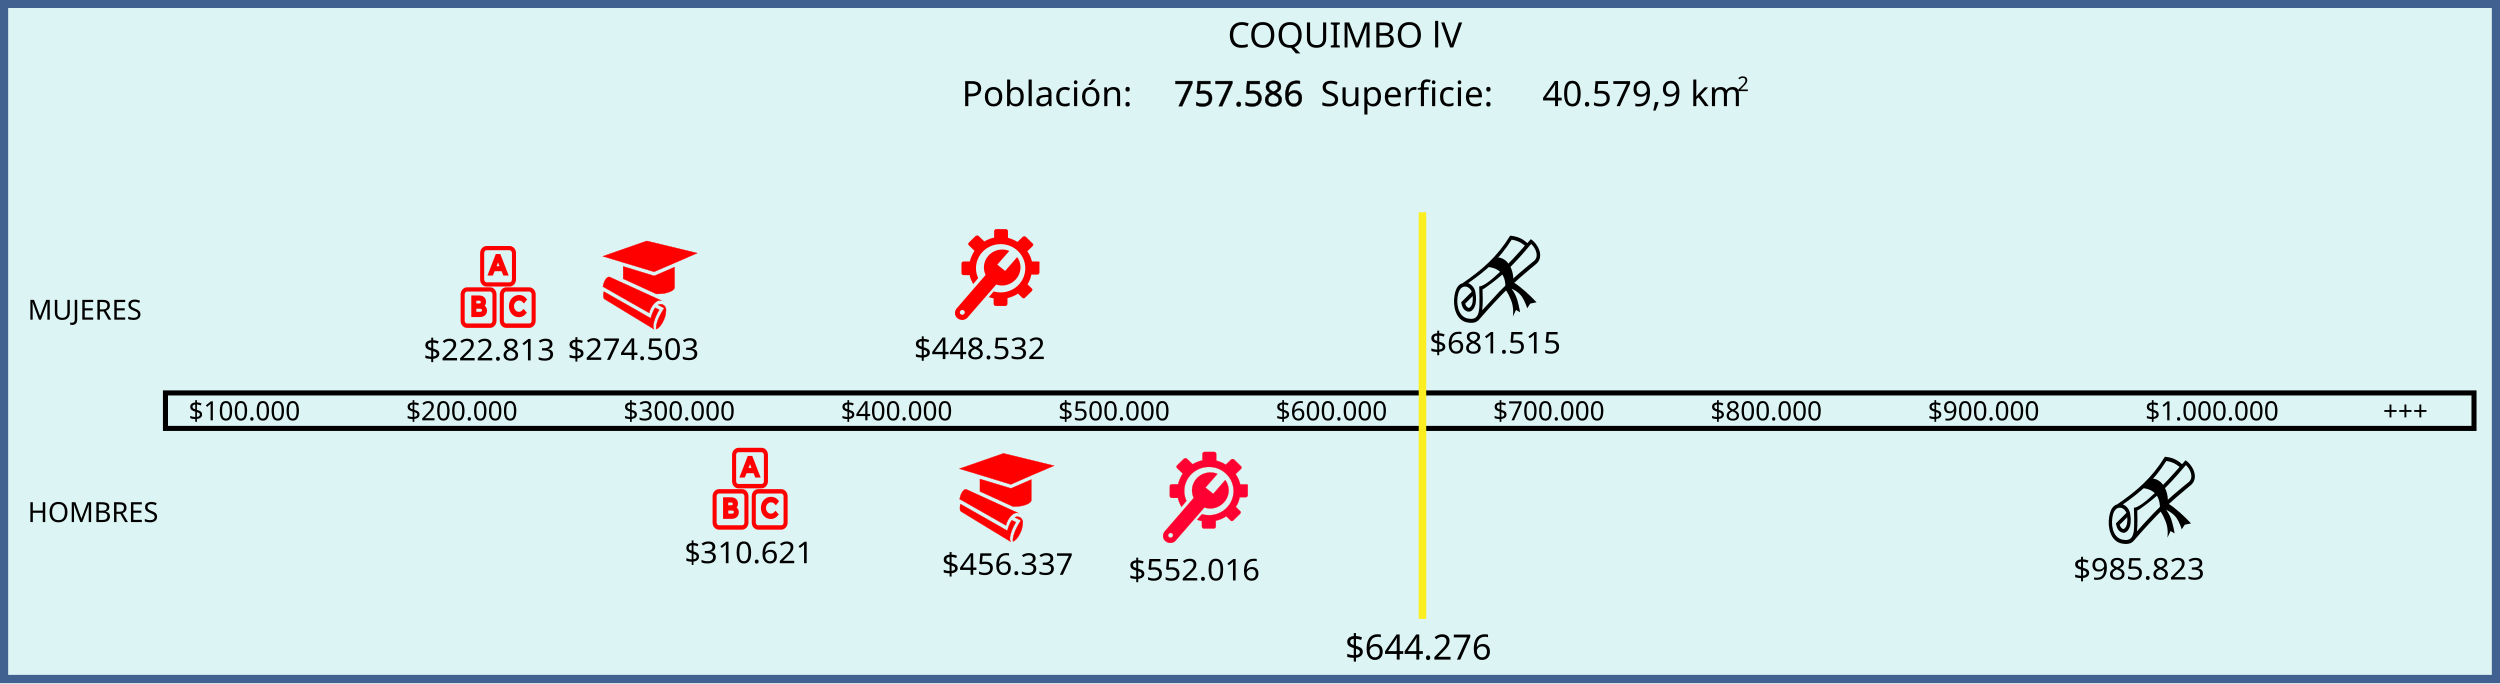
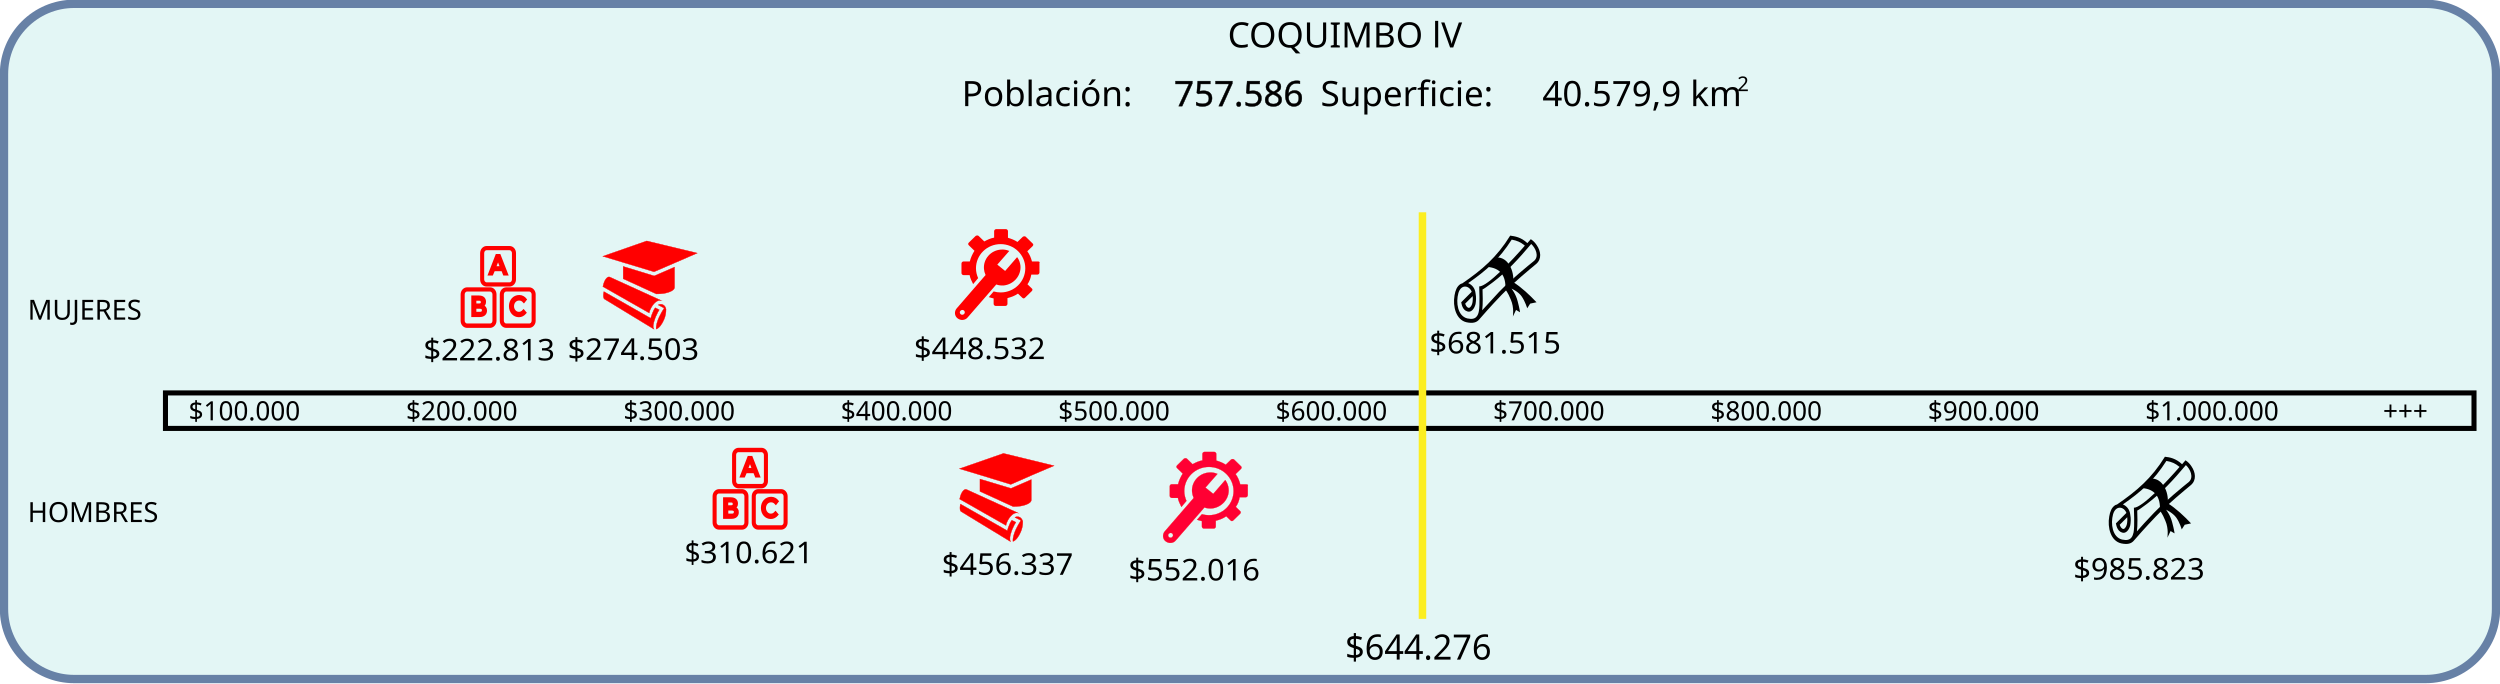
<svg xmlns="http://www.w3.org/2000/svg" version="1.1" id="Capa_1" x="0px" y="0px" viewBox="0 0 1500.3 410.2" style="enable-background:new 0 0 1500.3 410.2;" xml:space="preserve">
  <style type="text/css">
- 	.st0{fill:#DCF4F3;stroke:#416190;stroke-width:5;stroke-miterlimit:5.83;}
+ 	.st0{opacity:0.8;fill:#DCF4F3;stroke:#416190;stroke-width:5;stroke-miterlimit:5.83;}
	.st1{fill:none;stroke:#000000;stroke-width:3.04;stroke-miterlimit:10;}
	.st2{fill:none;}
- 	.st3{font-family:'Optima-Bold';}
+ 	.st3{font-family:'ArialMT';}
	.st4{font-size:16px;}
	.st5{letter-spacing:27.6;}
	.st6{letter-spacing:9.2;}
	.st7{fill:#FF0000;}
	.st8{font-size:21px;}
	.st9{font-family:'Verdana-Bold';}
- 	.st10{font-family:'Optima-Regular';}
- 	.st11{fill:none;stroke:#000000;stroke-width:0.25;stroke-miterlimit:10;}
- 	.st12{font-size:12.243px;}
- 	.st13{fill:#FCEE21;}
- 	.st14{font-size:16.651px;}
- 	.st15{fill:#FF0000;stroke:#FF0000;stroke-width:1.334;stroke-miterlimit:10;}
- 	.st16{font-size:18px;}
- 	.st17{fill:#FF0000;stroke:#FF0000;stroke-width:0.217;stroke-miterlimit:10;}
- 	.st18{fill:#FF0033;stroke:#FF0000;stroke-width:0.141;stroke-miterlimit:10;}
- 	.st19{fill-rule:evenodd;clip-rule:evenodd;}
+ 	.st10{fill:none;stroke:#000000;stroke-width:0.25;stroke-miterlimit:10;}
+ 	.st11{font-size:12.243px;}
+ 	.st12{fill:#FCEE21;}
+ 	.st13{font-size:16.651px;}
+ 	.st14{fill:#FF0000;stroke:#FF0000;stroke-width:1.334;stroke-miterlimit:10;}
+ 	.st15{font-size:18px;}
+ 	.st16{fill:#FF0000;stroke:#FF0000;stroke-width:0.217;stroke-miterlimit:10;}
+ 	.st17{fill:#FF0033;stroke:#FF0000;stroke-width:0.141;stroke-miterlimit:10;}
</style>
-   <rect x="2.4" y="2.3" class="st0" width="1495.5" height="405.2" />
+   <path class="st0" d="M44.5,2.3h1411.2c23.3,0,42.2,18.9,42.2,42.2v320.9c0,23.3-18.9,42.1-42.2,42.1H44.5  c-23.3,0-42.1-18.9-42.1-42.1V44.5C2.4,21.2,21.3,2.3,44.5,2.3z" />
  <rect x="99.3" y="235.8" class="st1" width="1385.4" height="21.3" />
  <rect x="113.2" y="240.2" class="st2" width="1371.8" height="36.8" />
-   <text transform="matrix(0.9794 0 0 1 113.2053 252.2683)" class="st3 st4">$100.000</text>
-   <text transform="matrix(0.9794 0 0 1 178.551 252.2683)" class="st3 st4 st5"> </text>
-   <text transform="matrix(0.9794 0 0 1 211.0569 252.2683)" class="st3 st4 st5"> </text>
-   <text transform="matrix(0.9794 0 0 1 243.6711 252.2683)" class="st3 st4">$200.000</text>
-   <text transform="matrix(0.9794 0 0 1 309.0173 252.2683)" class="st3 st4 st5"> </text>
-   <text transform="matrix(0.9794 0 0 1 341.5232 252.2683)" class="st3 st4 st5"> </text>
-   <text transform="matrix(0.9794 0 0 1 374.1374 252.2683)" class="st3 st4">$300.000</text>
-   <text transform="matrix(0.9794 0 0 1 439.4831 252.2683)" class="st3 st4 st5"> </text>
-   <text transform="matrix(0.9794 0 0 1 471.989 252.2683)" class="st3 st4 st5"> </text>
-   <text transform="matrix(0.9794 0 0 1 504.6023 252.2683)" class="st3 st4">$400.000</text>
-   <text transform="matrix(0.9794 0 0 1 569.949 252.2683)" class="st3 st4 st5"> </text>
-   <text transform="matrix(0.9794 0 0 1 602.4548 252.2683)" class="st3 st4 st5"> </text>
-   <text transform="matrix(0.9794 0 0 1 635.0789 252.2683)" class="st3 st4">$500.000</text>
-   <text transform="matrix(0.9794 0 0 1 700.4246 252.2683)" class="st3 st4 st5"> </text>
-   <text transform="matrix(0.9794 0 0 1 732.9207 252.2683)" class="st3 st4 st5"> </text>
-   <text transform="matrix(0.9794 0 0 1 765.5447 252.2683)" class="st3 st4">$600.000</text>
-   <text transform="matrix(0.9794 0 0 1 830.8904 252.2683)" class="st3 st4 st5"> </text>
-   <text transform="matrix(0.9794 0 0 1 863.3962 252.2683)" class="st3 st4 st5"> </text>
-   <text transform="matrix(0.9794 0 0 1 896.0105 252.2683)" class="st3 st4">$700.000</text>
-   <text transform="matrix(0.9794 0 0 1 961.3562 252.2683)" class="st3 st4 st5"> </text>
-   <text transform="matrix(0.9794 0 0 1 993.8621 252.2683)" class="st3 st4 st5"> </text>
-   <text transform="matrix(0.9794 0 0 1 1026.476 252.2683)" class="st3 st4">$800.000</text>
-   <text transform="matrix(0.9794 0 0 1 1091.822 252.2683)" class="st3 st4 st5"> </text>
-   <text transform="matrix(0.9794 0 0 1 1124.329 252.2683)" class="st3 st4 st5"> </text>
-   <text transform="matrix(0.9794 0 0 1 1156.942 252.2683)" class="st3 st4">$900.000</text>
-   <text transform="matrix(0.9794 0 0 1 1222.288 252.2683)" class="st3 st4 st5"> </text>
-   <text transform="matrix(0.9794 0 0 1 1254.794 252.2683)" class="st3 st4 st5"> </text>
-   <text transform="matrix(0.9794 0 0 1 1287.408 252.2683)" class="st3 st4">$1.000.000 </text>
-   <text transform="matrix(0.9794 0 0 1 1370.178 252.2683)" class="st3 st4 st6"> </text>
-   <text transform="matrix(0.9794 0 0 1 1385.261 252.2683)" class="st3 st4 st5"> </text>
-   <text transform="matrix(0.9794 0 0 1 1417.874 252.2683)" class="st3 st4">   +++</text>
+   <text transform="matrix(0.9794 0 0 1 113.2056 252.2686)" class="st3 st4">$100.000</text>
+   <text transform="matrix(0.9794 0 0 1 178.5513 252.2686)" class="st3 st4 st5"> </text>
+   <text transform="matrix(0.9794 0 0 1 211.0571 252.2686)" class="st3 st4 st5"> </text>
+   <text transform="matrix(0.9794 0 0 1 243.6714 252.2686)" class="st3 st4">$200.000</text>
+   <text transform="matrix(0.9794 0 0 1 309.0176 252.2686)" class="st3 st4 st5"> </text>
+   <text transform="matrix(0.9794 0 0 1 341.5234 252.2686)" class="st3 st4 st5"> </text>
+   <text transform="matrix(0.9794 0 0 1 374.1377 252.2686)" class="st3 st4">$300.000</text>
+   <text transform="matrix(0.9794 0 0 1 439.4834 252.2686)" class="st3 st4 st5"> </text>
+   <text transform="matrix(0.9794 0 0 1 471.9893 252.2686)" class="st3 st4 st5"> </text>
+   <text transform="matrix(0.9794 0 0 1 504.6025 252.2686)" class="st3 st4">$400.000</text>
+   <text transform="matrix(0.9794 0 0 1 569.9492 252.2686)" class="st3 st4 st5"> </text>
+   <text transform="matrix(0.9794 0 0 1 602.4551 252.2686)" class="st3 st4 st5"> </text>
+   <text transform="matrix(0.9794 0 0 1 635.0791 252.2686)" class="st3 st4">$500.000</text>
+   <text transform="matrix(0.9794 0 0 1 700.4248 252.2686)" class="st3 st4 st5"> </text>
+   <text transform="matrix(0.9794 0 0 1 732.9209 252.2686)" class="st3 st4 st5"> </text>
+   <text transform="matrix(0.9794 0 0 1 765.5449 252.2686)" class="st3 st4">$600.000</text>
+   <text transform="matrix(0.9794 0 0 1 830.8906 252.2686)" class="st3 st4 st5"> </text>
+   <text transform="matrix(0.9794 0 0 1 863.3965 252.2686)" class="st3 st4 st5"> </text>
+   <text transform="matrix(0.9794 0 0 1 896.0107 252.2686)" class="st3 st4">$700.000</text>
+   <text transform="matrix(0.9794 0 0 1 961.3564 252.2686)" class="st3 st4 st5"> </text>
+   <text transform="matrix(0.9794 0 0 1 993.8623 252.2686)" class="st3 st4 st5"> </text>
+   <text transform="matrix(0.9794 0 0 1 1026.477 252.2686)" class="st3 st4">$800.000</text>
+   <text transform="matrix(0.9794 0 0 1 1091.822 252.2686)" class="st3 st4 st5"> </text>
+   <text transform="matrix(0.9794 0 0 1 1124.329 252.2686)" class="st3 st4 st5"> </text>
+   <text transform="matrix(0.9794 0 0 1 1156.942 252.2686)" class="st3 st4">$900.000</text>
+   <text transform="matrix(0.9794 0 0 1 1222.288 252.2686)" class="st3 st4 st5"> </text>
+   <text transform="matrix(0.9794 0 0 1 1254.794 252.2686)" class="st3 st4 st5"> </text>
+   <text transform="matrix(0.9794 0 0 1 1287.408 252.2686)" class="st3 st4">$1.000.000 </text>
+   <text transform="matrix(0.9794 0 0 1 1370.178 252.2686)" class="st3 st4 st6"> </text>
+   <text transform="matrix(0.9794 0 0 1 1385.261 252.2686)" class="st3 st4 st5"> </text>
+   <text transform="matrix(0.9794 0 0 1 1417.874 252.2686)" class="st3 st4">   +++</text>
  <path class="st7" d="M623,156.9h-3.7c-0.6-2.3-1.4-4.2-2.8-6.1l3.2-3.1c0.2-0.2,0.4-0.6,0.4-0.8c0-0.4-0.2-0.6-0.4-0.8l-4.1-4  c-0.4-0.4-1.2-0.4-1.8,0l-3.2,3.1c-1.8-1.2-3.7-1.9-5.7-2.5v-4c0-0.6-0.6-1.2-1.2-1.2h-5.9c-0.6,0-1.2,0.6-1.2,1.2v3.9  c-2.2,0.4-4.1,1.3-5.9,2.3l-3.4-3.3c-0.4-0.4-1.2-0.4-1.8,0l-4.1,4c-0.2,0.2-0.4,0.6-0.4,0.8s0.2,0.6,0.4,0.8l3.4,3.3  c-1.2,1.9-2.2,4-2.8,6.4h-3.8c-0.6,0-1.2,0.6-1.2,1.2v5.8c0,0.6,0.6,1.2,1.2,1.2h3.7c0.3,2,1.3,3.7,2.1,5.4l3-3.6  c-0.8-1.8-1.3-3.8-1.3-5.9c0-8,6.6-14.5,14.8-14.5s14.8,6.5,14.8,14.5s-6.6,14.5-14.8,14.5c-1.4,0-2.9-0.2-4.2-0.6l-2.9,3.4  c0.9,0.3,1.9,0.6,2.9,0.8v3.3c0,0.6,0.6,1.2,1.2,1.2h5.9c0.6,0,1.2-0.6,1.2-1.2v-3.5c2.3-0.6,4.3-1.3,6.3-2.7l2.6,2.5  c0.2,0.2,0.6,0.4,0.8,0.4s0.6-0.2,0.8-0.4l4.1-4c0.2-0.2,0.4-0.6,0.4-0.8c0-0.4-0.2-0.6-0.4-0.8l-2.6-2.5c1.2-1.7,1.9-3.6,2.3-5.8  h3.7c0.6,0,1.2-0.6,1.2-1.2v-5.8C624.2,157.5,623.8,156.9,623,156.9z" />
  <path class="st7" d="M612.4,159.5c-0.2-1.8-0.8-3.6-2-5.2l-7.2,8.3l-4.7-3.8l7.2-8.2c-1.7-0.7-3.4-1-5.2-0.8  c-6,0.5-10.5,5.7-10,11.6c0.1,1.2,0.4,2.4,0.9,3.5l0.1,0.1l-17.4,20.1c-0.7,0.8-1.1,2-1,3.1s0.6,2.1,1.5,2.8s2,1.1,3.2,1  c1.1-0.1,2.2-0.6,2.9-1.5l17.2-19.8l0.2,0.1c1.4,0.5,2.9,0.6,4.4,0.5C608.4,170.6,612.9,165.4,612.4,159.5z M577.6,188.9  c-0.9,0.1-1.5-0.6-1.6-1.3c-0.1-0.8,0.6-1.5,1.4-1.6c0.9-0.1,1.5,0.6,1.6,1.3C579,188.1,578.5,188.8,577.6,188.9z" />
  <rect x="807.3" y="380" class="st2" width="92" height="32.3" />
-   <text transform="matrix(0.9794 0 0 1 807.2244 395.8347)" class="st3 st8">$644.276</text>
+   <text transform="matrix(0.9794 0 0 1 807.2246 395.8345)" class="st3 st8">$644.276</text>
  <rect x="590.3" y="22.7" class="st2" width="439.9" height="108.7" />
  <text transform="matrix(1 0 0 1 736.7689 28.4778)" class="st9 st8">COQUIMBO lV</text>
  <text transform="matrix(1 0 0 1 577.1888 63.678)" class="st9 st8">Población:</text>
-   <text transform="matrix(1 0 0 1 699.0814 63.678)" class="st10 st8"> 757.586  </text>
-   <text transform="matrix(1 0 0 1 699.0814 63.678)" class="st11 st10 st8"> 757.586  </text>
+   <text transform="matrix(1 0 0 1 699.0814 63.678)" class="st3 st8"> 757.586  </text>
+   <text transform="matrix(1 0 0 1 699.0814 63.678)" class="st10 st3 st8"> 757.586  </text>
  <text transform="matrix(1 0 0 1 792.4877 63.678)" class="st9 st8">Superficie:</text>
-   <text transform="matrix(1 0 0 1 920.1367 63.678)" class="st10 st8"> 40.579,9 km</text>
-   <text transform="matrix(1 0 0 1 1042.536 54.6849)" class="st10 st12">2</text>
-   <rect x="851.4" y="127.4" class="st13" width="4.5" height="244" />
+   <text transform="matrix(1 0 0 1 920.1367 63.678)" class="st3 st8"> 40.579,9 km</text>
+   <text transform="matrix(1 0 0 1 1042.536 54.6849)" class="st3 st11">2</text>
+   <rect x="851.4" y="127.4" class="st12" width="4.5" height="244" />
  <rect x="16.7" y="179.9" class="st2" width="105.5" height="23.7" />
-   <text transform="matrix(0.9794 0 0 1 16.656 191.8396)" class="st9 st14">MUJERES</text>
+   <text transform="matrix(0.9794 0 0 1 16.6563 191.8398)" class="st9 st13">MUJERES</text>
  <rect x="16.7" y="301.3" class="st2" width="96.2" height="26" />
-   <text transform="matrix(0.9794 0 0 1 16.656 313.2839)" class="st9 st14">HOMBRES</text>
+   <text transform="matrix(0.9794 0 0 1 16.6563 313.2837)" class="st9 st13">HOMBRES</text>
  <rect x="215.8" y="64.1" class="st2" width="80.5" height="23.3" />
  <g>
    <g>
-       <path class="st15" d="M445.3,294.2h-13.8c-1.7,0-3.2,1.6-3.2,3.6v15.8c0,2,1.4,3.6,3.2,3.6h13.8c1.7,0,3.2-1.6,3.2-3.6v-15.8    C448.5,295.8,447.1,294.2,445.3,294.2z M447.4,313.6c0,1.3-0.9,2.3-2.1,2.3h-13.8c-1.1,0-2.1-1.1-2.1-2.3v-15.8    c0-1.3,0.9-2.3,2.1-2.3h13.8c1.1,0,2.1,1.1,2.1,2.3V313.6L447.4,313.6z" />
-       <path class="st15" d="M440.7,304.7c1-0.5,1.5-1.1,1.5-2.5c0-1.7-1-3.1-3.6-3.1h-4v11.6h4.4c2.6,0,3.7-1.5,3.7-3.2    C442.8,306,442,305,440.7,304.7z M436.4,300.9h2.2c1.1,0,1.8,0.3,1.8,1.6c0,1-0.6,1.4-1.9,1.4h-2.2L436.4,300.9L436.4,300.9z     M439.1,308.9h-2.7v-3.2h2.5c1.4,0,2.2,0.5,2.2,1.5C441,308.6,440.3,308.9,439.1,308.9z" />
-       <path class="st15" d="M457,292.4c1.7,0,3.2-1.6,3.2-3.6V273c0-2-1.4-3.6-3.2-3.6h-13.8c-1.7,0-3.2,1.6-3.2,3.6v15.8    c0,2,1.4,3.6,3.2,3.6H457L457,292.4z M441.1,288.8V273c0-1.3,0.9-2.3,2.1-2.3H457c1.1,0,2.1,1.1,2.1,2.3v15.8    c0,1.3-0.9,2.3-2.1,2.3h-13.8C442.1,291.2,441.1,290.1,441.1,288.8z" />
-       <path class="st15" d="M447.6,283.3h5.1l1,2.6h1.8l-4.5-11.6h-1.8l-4.5,11.6h1.8L447.6,283.3z M450.1,276.7l1.8,4.8h-3.7    L450.1,276.7z" />
-       <path class="st15" d="M468.8,294.2H455c-1.7,0-3.2,1.6-3.2,3.6v15.8c0,2,1.4,3.6,3.2,3.6h13.8c1.7,0,3.2-1.6,3.2-3.6v-15.8    C472,295.8,470.5,294.2,468.8,294.2z M470.9,313.6c0,1.3-0.9,2.3-2.1,2.3H455c-1.1,0-2.1-1.1-2.1-2.3v-15.8c0-1.3,0.9-2.3,2.1-2.3    h13.8c1.1,0,2.1,1.1,2.1,2.3V313.6L470.9,313.6z" />
-       <path class="st15" d="M462.7,300.8c1.2,0,2,0.4,2.9,1.4l1.1-1.4c-1-1.3-2.4-2-3.9-2c-3.2,0-5.5,2.6-5.5,6c0,3.5,2.3,6,5.3,6    c1.5,0,2.8-0.7,3.9-2l-1.1-1.3c-1,1.1-1.8,1.4-2.9,1.4c-1.8,0-3.5-1.7-3.5-4.1C459.1,302.4,460.7,300.8,462.7,300.8z" />
+       <path class="st14" d="M445.3,294.2h-13.8c-1.7,0-3.2,1.6-3.2,3.6v15.8c0,2,1.4,3.6,3.2,3.6h13.8c1.7,0,3.2-1.6,3.2-3.6v-15.8    C448.5,295.8,447.1,294.2,445.3,294.2z M447.4,313.6c0,1.3-0.9,2.3-2.1,2.3h-13.8c-1.1,0-2.1-1.1-2.1-2.3v-15.8    c0-1.3,0.9-2.3,2.1-2.3h13.8c1.1,0,2.1,1.1,2.1,2.3V313.6L447.4,313.6z" />
+       <path class="st14" d="M440.7,304.7c1-0.5,1.5-1.1,1.5-2.5c0-1.7-1-3.1-3.6-3.1h-4v11.6h4.4c2.6,0,3.7-1.5,3.7-3.2    C442.8,306,442,305,440.7,304.7z M436.4,300.9h2.2c1.1,0,1.8,0.3,1.8,1.6c0,1-0.6,1.4-1.9,1.4h-2.2L436.4,300.9L436.4,300.9z     M439.1,308.9h-2.7v-3.2h2.5c1.4,0,2.2,0.5,2.2,1.5C441,308.6,440.3,308.9,439.1,308.9z" />
+       <path class="st14" d="M457,292.4c1.7,0,3.2-1.6,3.2-3.6V273c0-2-1.4-3.6-3.2-3.6h-13.8c-1.7,0-3.2,1.6-3.2,3.6v15.8    c0,2,1.4,3.6,3.2,3.6H457L457,292.4z M441.1,288.8V273c0-1.3,0.9-2.3,2.1-2.3H457c1.1,0,2.1,1.1,2.1,2.3v15.8    c0,1.3-0.9,2.3-2.1,2.3h-13.8C442.1,291.2,441.1,290.1,441.1,288.8z" />
+       <path class="st14" d="M447.6,283.3h5.1l1,2.6h1.8l-4.5-11.6h-1.8l-4.5,11.6h1.8L447.6,283.3z M450.1,276.7l1.8,4.8h-3.7    L450.1,276.7z" />
+       <path class="st14" d="M468.8,294.2H455c-1.7,0-3.2,1.6-3.2,3.6v15.8c0,2,1.4,3.6,3.2,3.6h13.8c1.7,0,3.2-1.6,3.2-3.6v-15.8    C472,295.8,470.5,294.2,468.8,294.2z M470.9,313.6c0,1.3-0.9,2.3-2.1,2.3H455c-1.1,0-2.1-1.1-2.1-2.3v-15.8c0-1.3,0.9-2.3,2.1-2.3    h13.8c1.1,0,2.1,1.1,2.1,2.3V313.6L470.9,313.6z" />
+       <path class="st14" d="M462.7,300.8c1.2,0,2,0.4,2.9,1.4l1.1-1.4c-1-1.3-2.4-2-3.9-2c-3.2,0-5.5,2.6-5.5,6c0,3.5,2.3,6,5.3,6    c1.5,0,2.8-0.7,3.9-2l-1.1-1.3c-1,1.1-1.8,1.4-2.9,1.4c-1.8,0-3.5-1.7-3.5-4.1C459.1,302.4,460.7,300.8,462.7,300.8z" />
    </g>
    <rect x="410.9" y="324.4" class="st2" width="84.3" height="24.1" />
-     <text transform="matrix(0.9273 0 0 1 410.8786 337.9675)" class="st3 st16">$</text>
-     <text transform="matrix(1.02 0 0 1 420.1589 337.9675)" class="st3 st16">310.621</text>
+     <text transform="matrix(0.9273 0 0 1 410.8784 337.9673)" class="st3 st15">$</text>
+     <text transform="matrix(1.02 0 0 1 420.1592 337.9673)" class="st3 st15">310.621</text>
  </g>
  <rect x="340.7" y="202.4" class="st2" width="99.6" height="21.9" />
-   <text transform="matrix(1.0255 0 0 1 340.655 215.9607)" class="st3 st16">$274.503</text>
+   <text transform="matrix(1.0255 0 0 1 340.6553 215.9609)" class="st3 st15">$274.503</text>
  <g>
    <g>
-       <path class="st15" d="M294.1,173.1h-13.8c-1.7,0-3.2,1.6-3.2,3.6v15.8c0,2,1.4,3.6,3.2,3.6h13.8c1.7,0,3.2-1.6,3.2-3.6v-15.8    C297.3,174.7,295.9,173.1,294.1,173.1z M296.2,192.5c0,1.3-0.9,2.3-2.1,2.3h-13.8c-1.1,0-2.1-1.1-2.1-2.3v-15.8    c0-1.3,0.9-2.4,2.1-2.4h13.8c1.1,0,2.1,1.1,2.1,2.4V192.5L296.2,192.5z" />
-       <path class="st15" d="M289.5,183.6c1-0.5,1.5-1.1,1.5-2.5c0-1.7-1-3.1-3.6-3.1h-3.9v11.6h4.4c2.6,0,3.7-1.5,3.7-3.2    C291.6,184.9,290.8,183.9,289.5,183.6z M285.2,179.8h2.2c1.1,0,1.8,0.3,1.8,1.6c0,1-0.6,1.4-1.9,1.4h-2.1V179.8L285.2,179.8z     M287.9,187.8h-2.7v-3.2h2.5c1.4,0,2.2,0.5,2.2,1.5C289.8,187.5,289.1,187.8,287.9,187.8z" />
-       <path class="st15" d="M305.8,171.3c1.7,0,3.2-1.6,3.2-3.6v-15.8c0-2-1.4-3.6-3.2-3.6H292c-1.7,0-3.2,1.6-3.2,3.6v15.8    c0,2,1.4,3.6,3.2,3.6H305.8L305.8,171.3z M289.9,167.7v-15.8c0-1.3,0.9-2.4,2.1-2.4h13.8c1.1,0,2.1,1.1,2.1,2.4v15.8    c0,1.3-0.9,2.4-2.1,2.4H292C290.9,170.1,289.9,169,289.9,167.7z" />
-       <path class="st15" d="M296.4,162.1h5.1l1,2.6h1.8l-4.5-11.6H298l-4.5,11.6h1.8L296.4,162.1z M298.9,155.6l1.8,4.8H297L298.9,155.6    z" />
-       <path class="st15" d="M317.6,173.1h-13.8c-1.7,0-3.2,1.6-3.2,3.6v15.8c0,2,1.4,3.6,3.2,3.6h13.8c1.7,0,3.2-1.6,3.2-3.6v-15.8    C320.8,174.7,319.3,173.1,317.6,173.1z M319.7,192.5c0,1.3-0.9,2.3-2.1,2.3h-13.8c-1.1,0-2.1-1.1-2.1-2.3v-15.8    c0-1.3,0.9-2.4,2.1-2.4h13.8c1.1,0,2.1,1.1,2.1,2.4V192.5L319.7,192.5z" />
-       <path class="st15" d="M311.5,179.7c1.2,0,2,0.4,2.9,1.4l1.1-1.4c-1-1.3-2.4-2-3.9-2c-3.2,0-5.5,2.6-5.5,6c0,3.5,2.3,6,5.3,6    c1.5,0,2.8-0.7,3.9-2l-1.1-1.3c-1,1.1-1.8,1.4-2.9,1.4c-1.8,0-3.5-1.7-3.5-4.1C307.9,181.3,309.5,179.7,311.5,179.7z" />
+       <path class="st14" d="M294.1,173.1h-13.8c-1.7,0-3.2,1.6-3.2,3.6v15.8c0,2,1.4,3.6,3.2,3.6h13.8c1.7,0,3.2-1.6,3.2-3.6v-15.8    C297.3,174.7,295.9,173.1,294.1,173.1z M296.2,192.5c0,1.3-0.9,2.3-2.1,2.3h-13.8c-1.1,0-2.1-1.1-2.1-2.3v-15.8    c0-1.3,0.9-2.4,2.1-2.4h13.8c1.1,0,2.1,1.1,2.1,2.4V192.5L296.2,192.5z" />
+       <path class="st14" d="M289.5,183.6c1-0.5,1.5-1.1,1.5-2.5c0-1.7-1-3.1-3.6-3.1h-3.9v11.6h4.4c2.6,0,3.7-1.5,3.7-3.2    C291.6,184.9,290.8,183.9,289.5,183.6z M285.2,179.8h2.2c1.1,0,1.8,0.3,1.8,1.6c0,1-0.6,1.4-1.9,1.4h-2.1V179.8L285.2,179.8z     M287.9,187.8h-2.7v-3.2h2.5c1.4,0,2.2,0.5,2.2,1.5C289.8,187.5,289.1,187.8,287.9,187.8z" />
+       <path class="st14" d="M305.8,171.3c1.7,0,3.2-1.6,3.2-3.6v-15.8c0-2-1.4-3.6-3.2-3.6H292c-1.7,0-3.2,1.6-3.2,3.6v15.8    c0,2,1.4,3.6,3.2,3.6H305.8L305.8,171.3z M289.9,167.7v-15.8c0-1.3,0.9-2.4,2.1-2.4h13.8c1.1,0,2.1,1.1,2.1,2.4v15.8    c0,1.3-0.9,2.4-2.1,2.4H292C290.9,170.1,289.9,169,289.9,167.7z" />
+       <path class="st14" d="M296.4,162.1h5.1l1,2.6h1.8l-4.5-11.6H298l-4.5,11.6h1.8L296.4,162.1z M298.9,155.6l1.8,4.8H297L298.9,155.6    z" />
+       <path class="st14" d="M317.6,173.1h-13.8c-1.7,0-3.2,1.6-3.2,3.6v15.8c0,2,1.4,3.6,3.2,3.6h13.8c1.7,0,3.2-1.6,3.2-3.6v-15.8    C320.8,174.7,319.3,173.1,317.6,173.1z M319.7,192.5c0,1.3-0.9,2.3-2.1,2.3h-13.8c-1.1,0-2.1-1.1-2.1-2.3v-15.8    c0-1.3,0.9-2.4,2.1-2.4h13.8c1.1,0,2.1,1.1,2.1,2.4V192.5L319.7,192.5z" />
+       <path class="st14" d="M311.5,179.7c1.2,0,2,0.4,2.9,1.4l1.1-1.4c-1-1.3-2.4-2-3.9-2c-3.2,0-5.5,2.6-5.5,6c0,3.5,2.3,6,5.3,6    c1.5,0,2.8-0.7,3.9-2l-1.1-1.3c-1,1.1-1.8,1.4-2.9,1.4c-1.8,0-3.5-1.7-3.5-4.1C307.9,181.3,309.5,179.7,311.5,179.7z" />
    </g>
    <rect x="254.2" y="202.7" class="st2" width="93.1" height="18.8" />
-     <text transform="matrix(1.0255 0 0 1 254.1262 216.2791)" class="st3 st16">$222.813</text>
+     <text transform="matrix(1.0255 0 0 1 254.1265 216.2793)" class="st3 st15">$222.813</text>
  </g>
-   <path class="st17" d="M612.3,310.6c-0.6-0.4-1.3-0.6-2.1-0.5c-0.4,0-0.8,0.2-1.1,0.4l3.6,1.8c-1.1,1.6-2,3.3-2.9,5.1  c-0.6,1.2-1.1,2.6-1.5,4c-0.3,1.1-0.5,2.3-0.4,3.5c1.7-0.5,3.5-2.9,4.7-5.8c0.8-1.8,1.2-3.9,1.2-6.1  C613.6,312,613,311.1,612.3,310.6z" />
-   <path class="st17" d="M588.1,287.5v7.4L608,304l0,0c1.5,0,3-0.1,4.5-0.3c3.9-0.7,6.4-2.1,6.4-3.6v-12.3l-12.2,5.3L588.1,287.5z" />
-   <polygon class="st17" points="602.2,272.1 575.8,281.3 588.1,285 606.6,290.7 618.9,285.3 632.5,279.5 " />
-   <path class="st17" d="M606.1,322.3c0-0.2,0-0.3,0.1-0.5s0.1-0.4,0.1-0.6v-0.1c0.5-1.7,1-3.3,1.8-4.8c0.4-1,0.9-1.9,1.5-2.8v-0.1  l-2.4-1.2c-0.6,0.8-1,1.6-1.4,2.6c-0.5,1.2-1,2.4-1.3,3.7l-28.1-16l-0.2,1c-0.2,1.5-0.2,3,0.6,3.5l29.6,18  C606.1,324.4,606,323.5,606.1,322.3z" />
-   <path class="st17" d="M604.2,313.6c1.7-4.1,4.6-6.5,6.9-5.7H611l-30.9-14.1c-1.2-0.6-2.8,1-3.7,3.8c-0.2,0.6-0.4,1.3-0.5,1.9  l27.8,15.8C603.8,314.7,604,314.1,604.2,313.6z" />
+   <path class="st16" d="M612.3,310.6c-0.6-0.4-1.3-0.6-2.1-0.5c-0.4,0-0.8,0.2-1.1,0.4l3.6,1.8c-1.1,1.6-2,3.3-2.9,5.1  c-0.6,1.2-1.1,2.6-1.5,4c-0.3,1.1-0.5,2.3-0.4,3.5c1.7-0.5,3.5-2.9,4.7-5.8c0.8-1.8,1.2-3.9,1.2-6.1  C613.6,312,613,311.1,612.3,310.6z" />
+   <path class="st16" d="M588.1,287.5v7.4L608,304l0,0c1.5,0,3-0.1,4.5-0.3c3.9-0.7,6.4-2.1,6.4-3.6v-12.3l-12.2,5.3L588.1,287.5z" />
+   <polygon class="st16" points="602.2,272.1 575.8,281.3 588.1,285 606.6,290.7 618.9,285.3 632.5,279.5 " />
+   <path class="st16" d="M606.1,322.3c0-0.2,0-0.3,0.1-0.5s0.1-0.4,0.1-0.6v-0.1c0.5-1.7,1-3.3,1.8-4.8c0.4-1,0.9-1.9,1.5-2.8v-0.1  l-2.4-1.2c-0.6,0.8-1,1.6-1.4,2.6c-0.5,1.2-1,2.4-1.3,3.7l-28.1-16l-0.2,1c-0.2,1.5-0.2,3,0.6,3.5l29.6,18  C606.1,324.4,606,323.5,606.1,322.3z" />
+   <path class="st16" d="M604.2,313.6c1.7-4.1,4.6-6.5,6.9-5.7H611l-30.9-14.1c-1.2-0.6-2.8,1-3.7,3.8c-0.2,0.6-0.4,1.3-0.5,1.9  l27.8,15.8C603.8,314.7,604,314.1,604.2,313.6z" />
  <rect x="565.2" y="331.4" class="st2" width="100" height="21" />
-   <text transform="matrix(1.0255 0 0 1 565.2175 344.9431)" class="st3 st16">$456.337</text>
+   <text transform="matrix(1.0255 0 0 1 565.2178 344.9434)" class="st3 st15">$456.337</text>
  <rect x="548.5" y="201.9" class="st2" width="103.7" height="22.3" />
-   <text transform="matrix(1.0255 0 0 1 548.5056 215.4968)" class="st3 st16">$448.532</text>
+   <text transform="matrix(1.0255 0 0 1 548.5059 215.4971)" class="st3 st15">$448.532</text>
  <g>
-     <path class="st18" d="M748,290.7h-3.7c-0.6-2.3-1.4-4.2-2.8-6.2l3.2-3.1c0.2-0.2,0.4-0.6,0.4-0.8c0-0.4-0.2-0.6-0.4-0.8l-4.1-4   c-0.4-0.4-1.2-0.4-1.8,0l-3.2,3.1c-1.8-1.2-3.7-1.9-5.7-2.5v-4c0-0.6-0.6-1.2-1.2-1.2h-5.9c-0.6,0-1.2,0.6-1.2,1.2v3.9   c-2.2,0.4-4.1,1.3-5.9,2.3l-3.4-3.3c-0.4-0.4-1.2-0.4-1.8,0l-4.1,4c-0.2,0.2-0.4,0.6-0.4,0.8c0,0.2,0.2,0.6,0.4,0.8l3.4,3.3   c-1.2,1.9-2.2,4-2.8,6.4h-3.8c-0.6,0-1.2,0.6-1.2,1.2v5.8c0,0.6,0.6,1.2,1.2,1.2h3.7c0.3,2,1.3,3.7,2.1,5.4l3-3.6   c-0.8-1.8-1.3-3.8-1.3-5.9c0-8,6.6-14.5,14.8-14.5s14.8,6.5,14.8,14.5s-6.6,14.5-14.8,14.5c-1.4,0-2.9-0.2-4.2-0.6l-2.9,3.3   c0.9,0.3,1.9,0.6,2.9,0.8v3.3c0,0.6,0.6,1.2,1.2,1.2h5.9c0.6,0,1.2-0.6,1.2-1.2v-3.5c2.3-0.6,4.3-1.3,6.3-2.7l2.6,2.5   c0.2,0.2,0.6,0.4,0.8,0.4s0.6-0.2,0.8-0.4l4.1-4c0.2-0.2,0.4-0.6,0.4-0.8c0-0.4-0.2-0.6-0.4-0.8l-2.6-2.5c1.2-1.7,2-3.6,2.3-5.8   h3.7c0.6,0,1.2-0.6,1.2-1.2v-5.8C749.2,291.3,748.8,290.7,748,290.7z" />
-     <path class="st18" d="M737.3,293.3c-0.2-1.8-0.8-3.6-2-5.2l-7.2,8.3l-4.7-3.8l7.2-8.2c-1.7-0.7-3.4-1-5.2-0.8   c-6,0.5-10.5,5.7-10,11.6c0.1,1.2,0.4,2.3,0.9,3.5l0.1,0.1L699,318.9c-0.7,0.8-1.1,2-1,3.1s0.6,2.1,1.5,2.8s2,1.1,3.2,1   c1.1-0.1,2.2-0.6,2.9-1.5l17.2-19.8l0.2,0.1c1.4,0.5,2.9,0.6,4.4,0.5C733.3,304.4,737.9,299.2,737.3,293.3z M702.6,322.7   c-0.9,0.1-1.5-0.6-1.6-1.3c-0.1-0.8,0.6-1.5,1.4-1.6c0.9-0.1,1.5,0.6,1.6,1.3C704,321.9,703.4,322.7,702.6,322.7z" />
+     <path class="st17" d="M748,290.7h-3.7c-0.6-2.3-1.4-4.2-2.8-6.2l3.2-3.1c0.2-0.2,0.4-0.6,0.4-0.8c0-0.4-0.2-0.6-0.4-0.8l-4.1-4   c-0.4-0.4-1.2-0.4-1.8,0l-3.2,3.1c-1.8-1.2-3.7-1.9-5.7-2.5v-4c0-0.6-0.6-1.2-1.2-1.2h-5.9c-0.6,0-1.2,0.6-1.2,1.2v3.9   c-2.2,0.4-4.1,1.3-5.9,2.3l-3.4-3.3c-0.4-0.4-1.2-0.4-1.8,0l-4.1,4c-0.2,0.2-0.4,0.6-0.4,0.8c0,0.2,0.2,0.6,0.4,0.8l3.4,3.3   c-1.2,1.9-2.2,4-2.8,6.4h-3.8c-0.6,0-1.2,0.6-1.2,1.2v5.8c0,0.6,0.6,1.2,1.2,1.2h3.7c0.3,2,1.3,3.7,2.1,5.4l3-3.6   c-0.8-1.8-1.3-3.8-1.3-5.9c0-8,6.6-14.5,14.8-14.5s14.8,6.5,14.8,14.5s-6.6,14.5-14.8,14.5c-1.4,0-2.9-0.2-4.2-0.6l-2.9,3.3   c0.9,0.3,1.9,0.6,2.9,0.8v3.3c0,0.6,0.6,1.2,1.2,1.2h5.9c0.6,0,1.2-0.6,1.2-1.2v-3.5c2.3-0.6,4.3-1.3,6.3-2.7l2.6,2.5   c0.2,0.2,0.6,0.4,0.8,0.4s0.6-0.2,0.8-0.4l4.1-4c0.2-0.2,0.4-0.6,0.4-0.8c0-0.4-0.2-0.6-0.4-0.8l-2.6-2.5c1.2-1.7,2-3.6,2.3-5.8   h3.7c0.6,0,1.2-0.6,1.2-1.2v-5.8C749.2,291.3,748.8,290.7,748,290.7z" />
+     <path class="st17" d="M737.3,293.3c-0.2-1.8-0.8-3.6-2-5.2l-7.2,8.3l-4.7-3.8l7.2-8.2c-1.7-0.7-3.4-1-5.2-0.8   c-6,0.5-10.5,5.7-10,11.6c0.1,1.2,0.4,2.3,0.9,3.5l0.1,0.1L699,318.9c-0.7,0.8-1.1,2-1,3.1s0.6,2.1,1.5,2.8s2,1.1,3.2,1   c1.1-0.1,2.2-0.6,2.9-1.5l17.2-19.8l0.2,0.1c1.4,0.5,2.9,0.6,4.4,0.5C733.3,304.4,737.9,299.2,737.3,293.3z M702.6,322.7   c-0.9,0.1-1.5-0.6-1.6-1.3c-0.1-0.8,0.6-1.5,1.4-1.6c0.9-0.1,1.5,0.6,1.6,1.3C704,321.9,703.4,322.7,702.6,322.7z" />
    <rect x="677.2" y="334.8" class="st2" width="86.8" height="19.6" />
-     <text transform="matrix(1.0255 0 0 1 677.2175 348.3298)" class="st3 st16">$552.016</text>
+     <text transform="matrix(1.0255 0 0 1 677.2178 348.3296)" class="st3 st15">$552.016</text>
  </g>
  <g>
    <g>
      <path d="M918.7,143.5c-0.5,0.6-1.2,1.4-2.1,2.4c-3.8-3.6-7.5-4.1-10.3-4.5c-8,13-17,20.6-28.8,28.7c-0.3,0-0.7,0.2-1.1,0.4    c-2.1,1.4-3,3.8-3.5,6.7c-1.2,6.7,0.9,14.8,7.2,16.2c3.7,0.8,6.1,0.2,7.7-1.8c1.2-1.4,6.5-7.5,13.3-14.6    c7.7-7.9,17-15.4,20.8-18.6c3.5-3,2.8-7.7,0.3-11.3c-0.9-1.4-2.1-2.6-3.3-3.4L918.7,143.5z M889.5,186.2    c0.5-3.6,0.3-10.3,0.2-12.5c0.9-0.4,2.6-1.6,5.8-4c8.9-6.7,16.1-14.6,23.4-23.3c2.6,2.4,4.9,7.3,1.8,10.1    c-3.7,3-13.5,10.9-21,18.6C895.7,179.4,892,183.4,889.5,186.2z M886.2,189.9c-1.1,1.4-2.8,1.8-5.6,1.2c-5.8-1.4-7-9.5-5.4-15.2    c1.6-5.5,6.5-4.7,8-0.8l-6.3,6.3c0.2,0.6,0.5,4.6,3.7,5.5c2.3,0.8,4.2-1.6,4.9-4.4c0.3-1.8,0.5-4,0-6.5c-0.3-3-2.1-5.1-4.4-6.1    c11-7.7,18.5-14.2,26.1-26.1c3.2,0.6,5.2,1.4,7.9,3.6c-7.3,8.5-22.4,24.5-27.4,24.5c0,1.2,0.5,11.3-0.2,14.8    C887.3,187.9,886.9,189.1,886.2,189.9z M883.8,177.7c0.2,2.2,0,4.9-1.2,6.3c-1.2,1.8-2.8,0-3.3-1.8L883.8,177.7z" />
-       <path class="st19" d="M916.5,185c0,0-1.2-4.1-3.3-7.1s-6.1-4.7-6.1-4.7s2.6,3.2,3.7,7.7c1.2,4.5,1.4,6.5,1.4,6.5l-2.4-1.4l-1.9,4    c0,0,0.9-5.3-1.2-10.1c-1.9-4.7-3.3-6.1-3.3-6.1c0.5-8.5-3.2-13-10.7-13.6l5.6-5.7c6.6-0.2,10.5,7.9,9.8,14.8    c5.1,3.2,9.8,7.7,14,12.1l-3.8,0.8L916.5,185z" />
+       <path d="M916.5,185c0,0-1.2-4.1-3.3-7.1s-6.1-4.7-6.1-4.7s2.6,3.2,3.7,7.7c1.2,4.5,1.4,6.5,1.4,6.5l-2.4-1.4l-1.9,4    c0,0,0.9-5.3-1.2-10.1c-1.9-4.7-3.3-6.1-3.3-6.1c0.5-8.5-3.2-13-10.7-13.6l5.6-5.7c6.6-0.2,10.5,7.9,9.8,14.8    c5.1,3.2,9.8,7.7,14,12.1l-3.8,0.8L916.5,185z" />
    </g>
    <rect x="857.9" y="198.5" class="st2" width="92.4" height="17.8" />
-     <text transform="matrix(1.0255 0 0 1 857.8435 212.0974)" class="st3 st16">$681.515</text>
+     <text transform="matrix(1.0255 0 0 1 857.8438 212.0977)" class="st3 st15">$681.515</text>
  </g>
  <g>
    <g>
      <path d="M1311.6,276.2c-0.5,0.6-1.2,1.4-2.1,2.4c-3.8-3.6-7.5-4.2-10.3-4.5c-8,13-17,20.6-28.8,28.7c-0.3,0-0.7,0.2-1.1,0.4    c-2.1,1.4-3,3.8-3.5,6.7c-1.2,6.7,0.9,14.8,7.2,16.2c3.7,0.8,6.1,0.2,7.7-1.8c1.2-1.4,6.5-7.5,13.3-14.6    c7.7-7.9,17-15.4,20.8-18.6c3.5-3,2.8-7.7,0.3-11.3c-0.9-1.4-2.1-2.6-3.3-3.4L1311.6,276.2z M1282.4,318.9    c0.5-3.6,0.3-10.3,0.2-12.5c0.9-0.4,2.6-1.6,5.8-4c8.9-6.7,16.1-14.6,23.4-23.3c2.6,2.4,4.9,7.3,1.8,10.1    c-3.7,3-13.5,10.9-21,18.6C1288.5,312.1,1284.8,316.1,1282.4,318.9z M1279.1,322.6c-1.1,1.4-2.8,1.8-5.6,1.2    c-5.8-1.4-7-9.5-5.4-15.2c1.6-5.5,6.5-4.7,8-0.8l-6.3,6.3c0.2,0.6,0.5,4.5,3.7,5.5c2.3,0.8,4.2-1.6,4.9-4.3c0.3-1.8,0.5-4,0-6.5    c-0.3-3-2.1-5.1-4.4-6.1c11-7.7,18.5-14.2,26.1-26.1c3.2,0.6,5.2,1.4,7.9,3.6c-7.3,8.5-22.4,24.5-27.4,24.5    c0,1.2,0.5,11.3-0.2,14.8C1280.1,320.6,1279.8,321.8,1279.1,322.6z M1276.6,310.4c0.2,2.2,0,4.9-1.2,6.3c-1.2,1.8-2.8,0-3.3-1.8    L1276.6,310.4z" />
-       <path class="st19" d="M1309.3,317.7c0,0-1.2-4.2-3.3-7.1s-6.1-4.7-6.1-4.7s2.6,3.2,3.7,7.7c1.2,4.5,1.4,6.5,1.4,6.5l-2.4-1.4    l-1.9,4c0,0,0.9-5.3-1.2-10.1c-1.9-4.7-3.3-6.1-3.3-6.1c0.5-8.5-3.2-13-10.7-13.6l5.6-5.7c6.6-0.2,10.5,7.9,9.8,14.8    c5.1,3.2,9.8,7.7,14,12.1l-3.8,0.8L1309.3,317.7z" />
+       <path d="M1309.3,317.7c0,0-1.2-4.2-3.3-7.1s-6.1-4.7-6.1-4.7s2.6,3.2,3.7,7.7c1.2,4.5,1.4,6.5,1.4,6.5l-2.4-1.4l-1.9,4    c0,0,0.9-5.3-1.2-10.1c-1.9-4.7-3.3-6.1-3.3-6.1c0.5-8.5-3.2-13-10.7-13.6l5.6-5.7c6.6-0.2,10.5,7.9,9.8,14.8    c5.1,3.2,9.8,7.7,14,12.1l-3.8,0.8L1309.3,317.7z" />
    </g>
    <rect x="1244.2" y="334.2" class="st2" width="109" height="19.1" />
-     <text transform="matrix(1.0255 0 0 1 1244.217 347.8044)" class="st3 st16">$985.823</text>
+     <text transform="matrix(1.0255 0 0 1 1244.218 347.8042)" class="st3 st15">$985.823</text>
  </g>
-   <path class="st17" d="M398.2,183.1c-0.6-0.4-1.3-0.6-2.1-0.5c-0.4,0-0.8,0.2-1.1,0.4l3.6,1.9c-1.1,1.6-2,3.3-2.9,5.1  c-0.6,1.2-1.1,2.6-1.5,4c-0.3,1.1-0.5,2.3-0.4,3.5c1.7-0.5,3.5-2.9,4.7-5.8c0.8-1.8,1.2-3.9,1.2-6.1  C399.5,184.5,399,183.6,398.2,183.1z" />
-   <path class="st17" d="M374,159.9v7.4l19.9,9.1l0,0c1.5,0,3-0.1,4.5-0.3c3.9-0.7,6.4-2.1,6.4-3.6v-12.2l-12.2,5.3L374,159.9z" />
-   <polygon class="st17" points="388.1,144.6 361.8,153.8 374,157.5 392.5,163.1 404.8,157.8 418.4,151.9 " />
-   <path class="st17" d="M392.1,194.8c0-0.2,0-0.3,0.1-0.5s0.1-0.4,0.1-0.6v-0.1c0.5-1.7,1-3.3,1.8-4.8c0.4-1,0.9-1.9,1.5-2.8v-0.1  l-2.4-1.2c-0.6,0.8-1,1.6-1.4,2.6c-0.5,1.2-1,2.4-1.3,3.7l-28.1-16l-0.2,1c-0.2,1.5-0.2,3,0.6,3.5l29.6,18  C392,196.8,391.9,196,392.1,194.8z" />
-   <path class="st17" d="M390.1,186.1c1.7-4.1,4.6-6.5,6.9-5.7h-0.1L366,166.3c-1.2-0.6-2.8,1-3.7,3.8c-0.2,0.6-0.4,1.3-0.5,1.9  l27.8,15.8C389.7,187.1,389.9,186.6,390.1,186.1z" />
+   <path class="st16" d="M398.2,183.1c-0.6-0.4-1.3-0.6-2.1-0.5c-0.4,0-0.8,0.2-1.1,0.4l3.6,1.9c-1.1,1.6-2,3.3-2.9,5.1  c-0.6,1.2-1.1,2.6-1.5,4c-0.3,1.1-0.5,2.3-0.4,3.5c1.7-0.5,3.5-2.9,4.7-5.8c0.8-1.8,1.2-3.9,1.2-6.1  C399.5,184.5,399,183.6,398.2,183.1z" />
+   <path class="st16" d="M374,159.9v7.4l19.9,9.1l0,0c1.5,0,3-0.1,4.5-0.3c3.9-0.7,6.4-2.1,6.4-3.6v-12.2l-12.2,5.3L374,159.9z" />
+   <polygon class="st16" points="388.1,144.6 361.8,153.8 374,157.5 392.5,163.1 404.8,157.8 418.4,151.9 " />
+   <path class="st16" d="M392.1,194.8c0-0.2,0-0.3,0.1-0.5s0.1-0.4,0.1-0.6v-0.1c0.5-1.7,1-3.3,1.8-4.8c0.4-1,0.9-1.9,1.5-2.8v-0.1  l-2.4-1.2c-0.6,0.8-1,1.6-1.4,2.6c-0.5,1.2-1,2.4-1.3,3.7l-28.1-16l-0.2,1c-0.2,1.5-0.2,3,0.6,3.5l29.6,18  C392,196.8,391.9,196,392.1,194.8z" />
+   <path class="st16" d="M390.1,186.1c1.7-4.1,4.6-6.5,6.9-5.7h-0.1L366,166.3c-1.2-0.6-2.8,1-3.7,3.8c-0.2,0.6-0.4,1.3-0.5,1.9  l27.8,15.8C389.7,187.1,389.9,186.6,390.1,186.1z" />
</svg>
